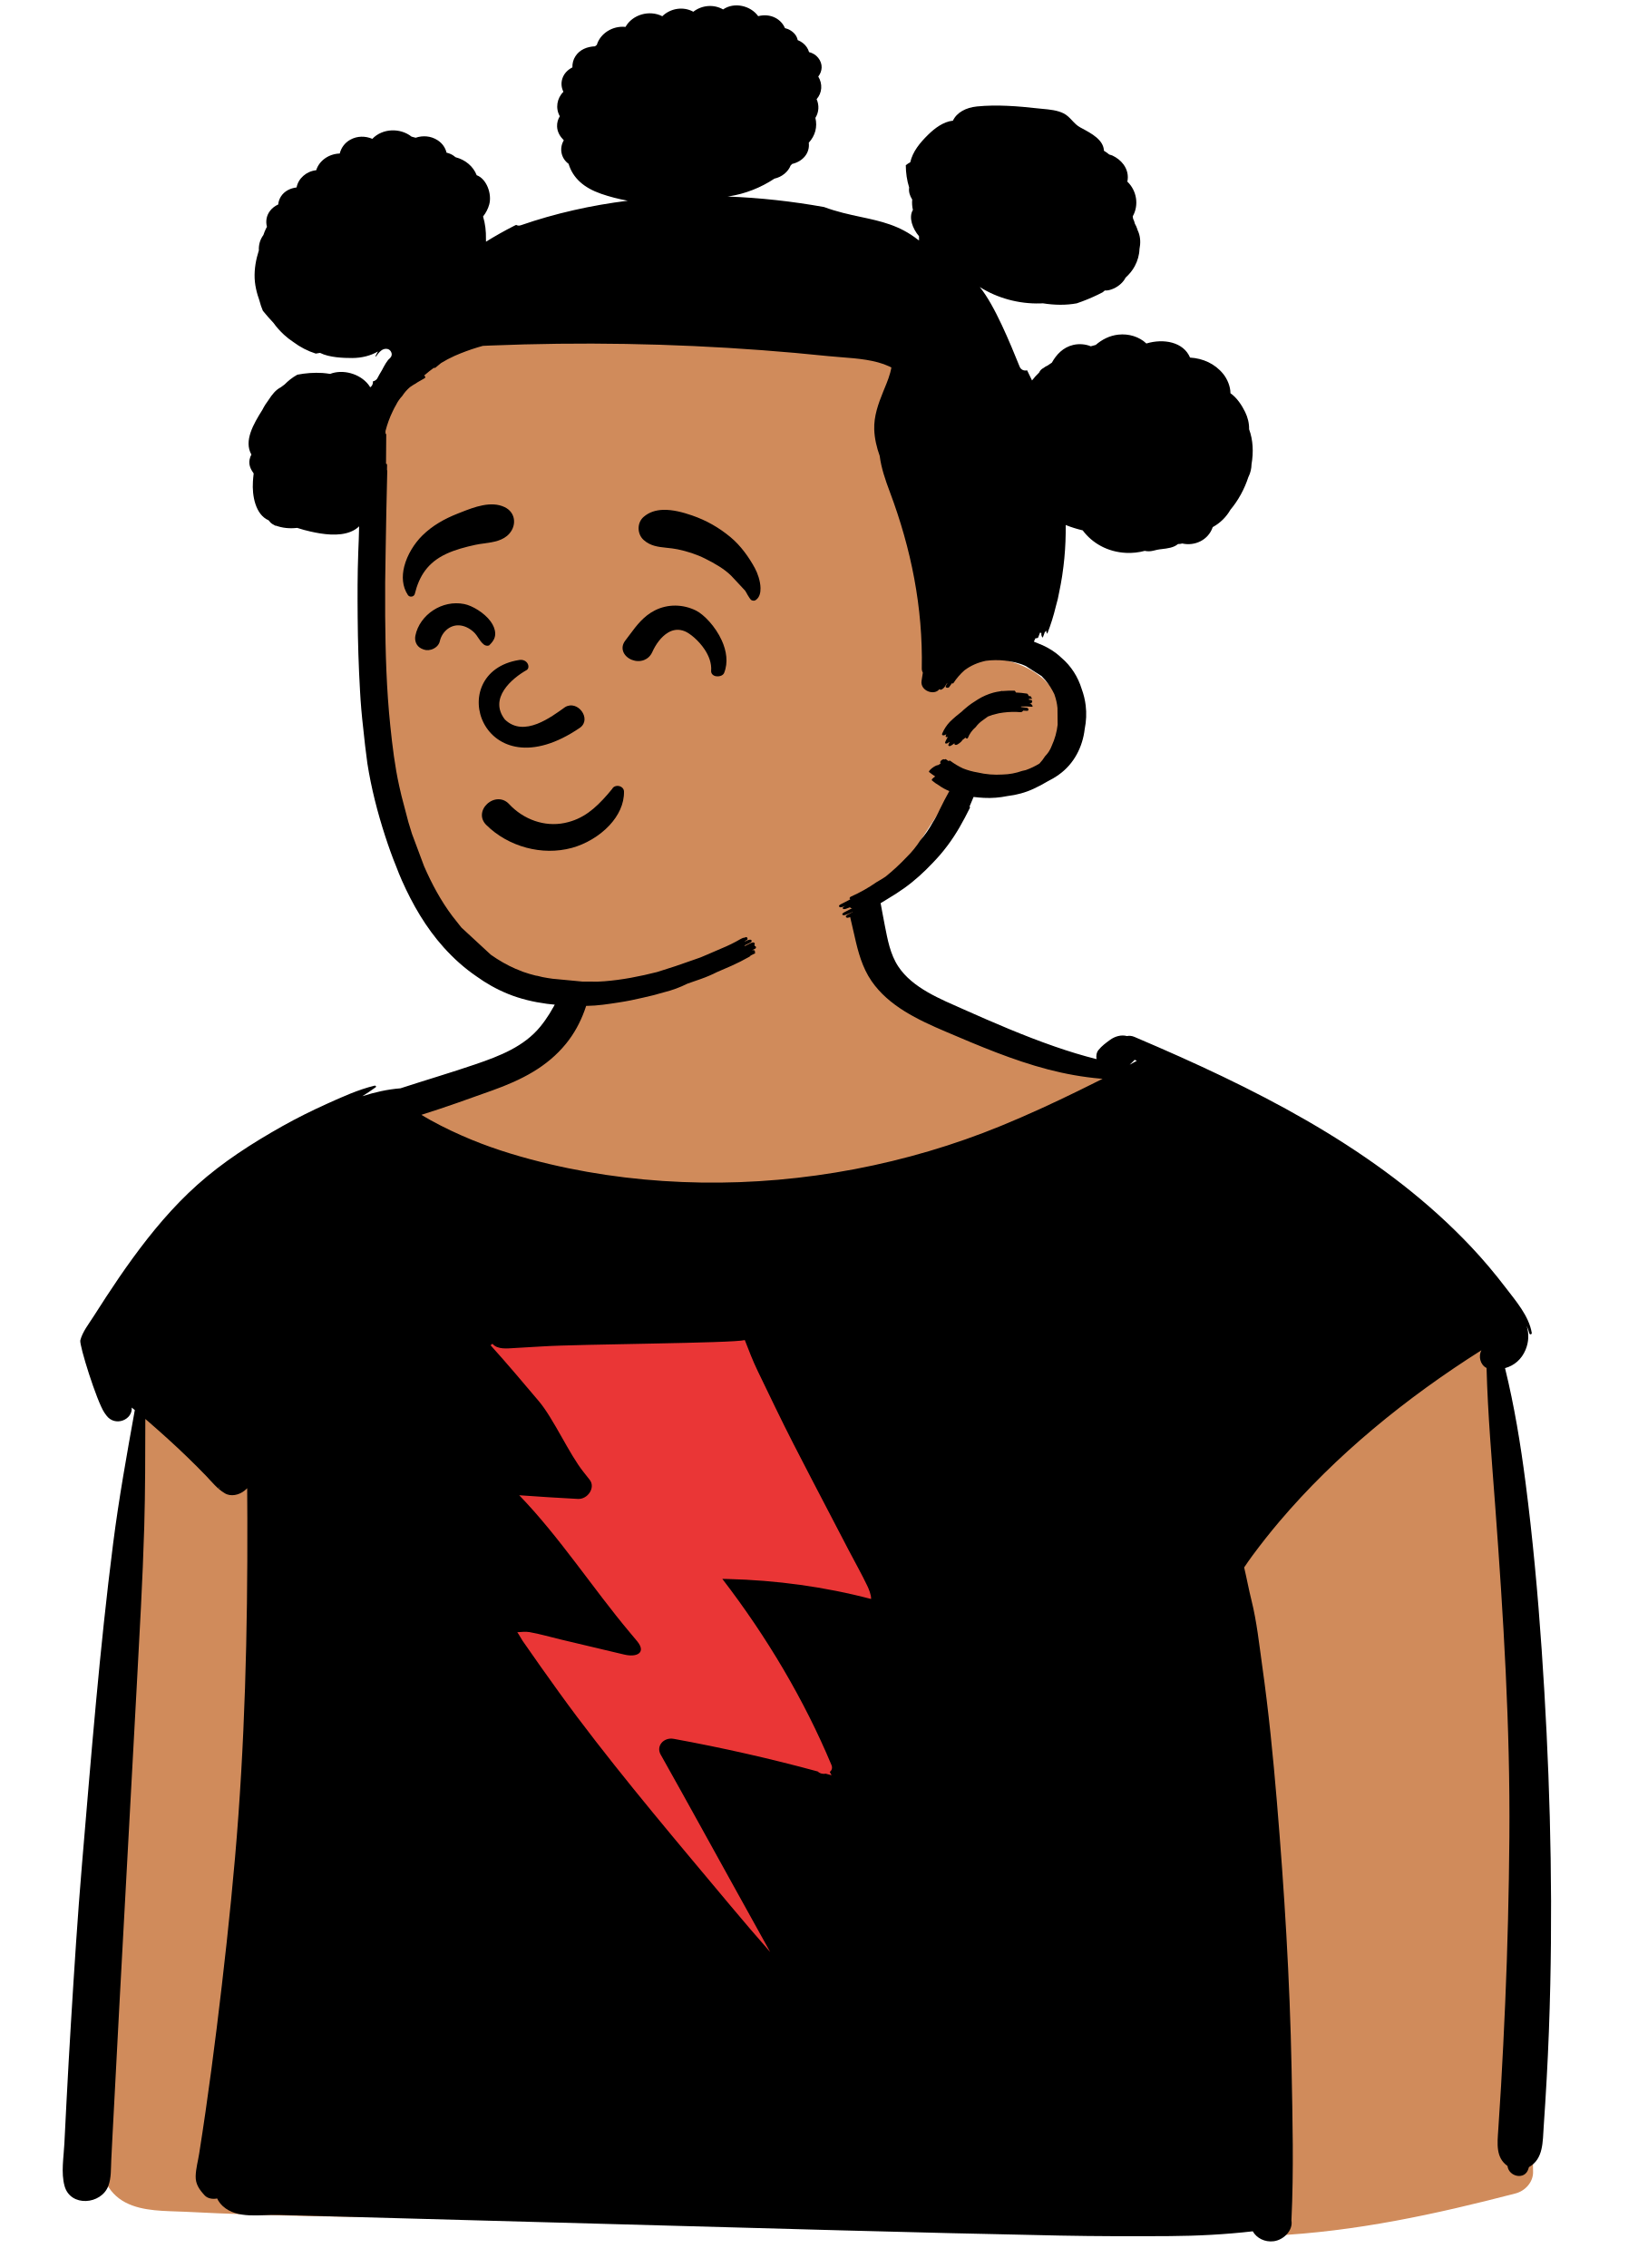
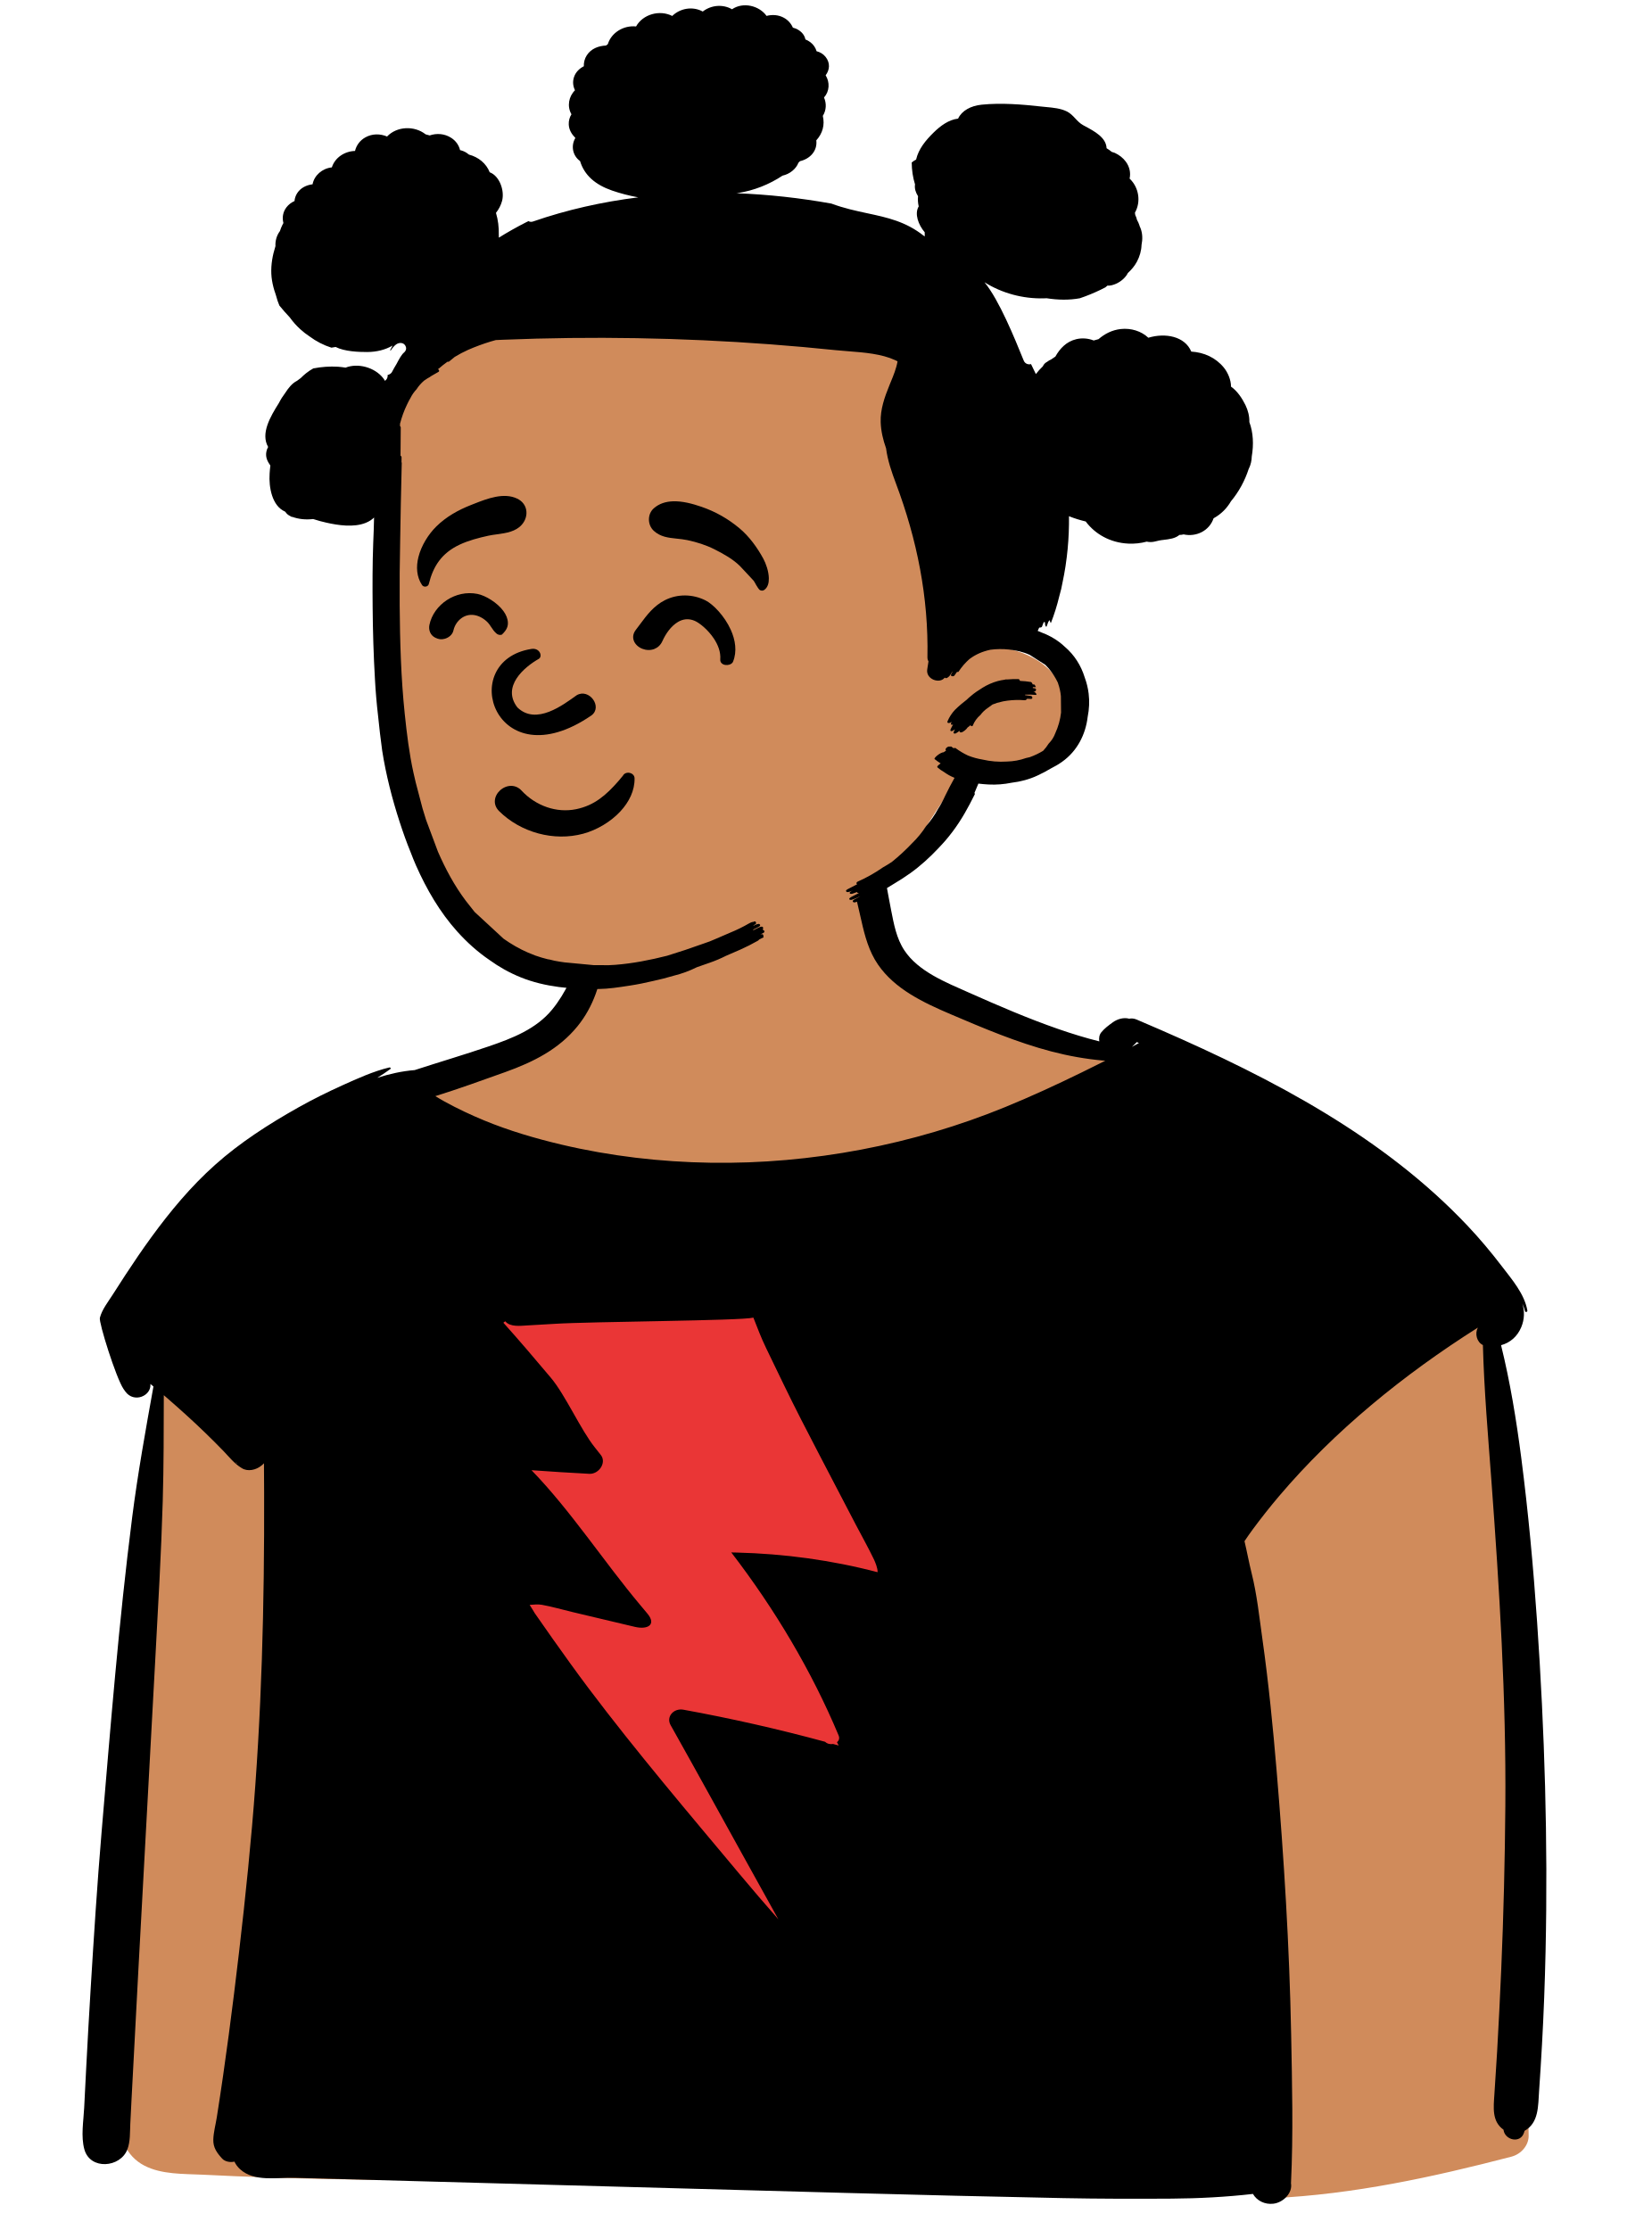
- <svg xmlns="http://www.w3.org/2000/svg" width="200" height="277" viewBox="0 0 200 277" fill="none">
+ <svg xmlns="http://www.w3.org/2000/svg" width="200" height="270" viewBox="0 0 200 277" fill="none">
  <path fill-rule="evenodd" clip-rule="evenodd" d="M99.884 99.191C96.598 98.348 92.821 98.446 89.45 98.661C86.026 98.88 82.352 99.256 79.14 100.44C76.347 101.47 73.992 103.201 72.557 105.682C71.378 107.721 70.824 109.957 70.478 112.229C70.336 113.159 70.217 114.091 70.104 115.023L69.872 116.964C69.781 117.706 69.702 118.262 69.542 119.09C69.102 121.38 68.488 123.293 67.117 124.959C63.798 128.992 58.378 130.342 53.449 132.064C50.295 133.165 47.797 135.147 47.104 138.331C46.436 141.403 21.017 167.173 18.521 169.345L18.453 169.404C16.517 171.018 16.745 174.054 16.474 176.269C16.184 178.645 15.908 181.023 15.645 183.401C15.113 188.233 14.638 193.071 14.222 197.912C12.594 216.847 11.855 235.848 12.012 254.842L12.022 255.917C12.046 258.328 12.027 260.749 12.144 263.157C12.256 265.471 13.012 267.788 15.327 268.997C17.471 270.117 20.183 270.018 22.58 270.13L22.724 270.137C25.296 270.268 27.868 270.374 30.442 270.463C40.904 270.821 51.374 270.86 61.841 270.816C82.607 270.727 103.393 270.304 124.139 271.381C129.427 271.656 146.286 269.987 151.558 270.463C156.596 270.917 152.273 273.206 155.386 273.055C165.622 272.559 175.332 270.443 185.14 267.894C186.365 267.576 187.302 266.475 187.287 265.284C187.105 252.206 186.706 239.131 186.083 226.064C185.529 214.425 184.798 202.793 183.891 191.172C183.497 186.121 183.069 181.072 182.609 176.026L182.409 173.863C182.149 171.075 181.999 168.235 181.407 165.485C180.822 162.765 179.494 160.406 177.567 158.299C175.839 156.408 156.271 141.607 151.558 138.805C147.047 136.122 142.31 133.859 137.679 131.374C135.752 130.339 133.902 130.711 132.256 129.442C131.388 128.773 118.797 124.263 115.4 122.775L115.3 122.731C112.7 121.576 110.307 120.323 108.511 118.324C107.908 117.654 106.727 113.434 106.725 112.086C106.721 109.677 106.918 107.14 106.134 104.807C105.196 102.016 102.935 99.973 99.884 99.191ZM94.313 161.297L114.432 197.595H101.349L110.727 217.763H90.133L97.439 246.012L55.661 197.595H71.338L55.661 178.532H66.535L55.661 162.389L94.313 161.297Z" fill="#D08B5B" />
  <path fill-rule="evenodd" clip-rule="evenodd" d="M47.844 159.169L55.661 241.643L120.773 243.138V155.125L47.844 159.169Z" fill="#EA3636" />
  <path fill-rule="evenodd" clip-rule="evenodd" d="M26.729 181.709C26.776 181.752 26.825 181.795 26.871 181.84C26.817 181.77 26.771 181.698 26.729 181.625V181.709ZM65.829 171.135C67.636 173.274 69.548 177.625 71.303 179.802C71.555 180.114 71.802 180.427 72.046 180.742C72.775 181.686 71.802 183.131 70.604 183.07C68.21 182.952 65.819 182.787 63.428 182.62C68.34 187.691 72.418 193.99 76.929 199.363C77.235 199.723 77.535 200.086 77.836 200.448C78.978 201.828 77.834 202.453 76.274 202.081C75.951 202.004 75.628 201.927 75.306 201.853C73.037 201.314 70.77 200.774 68.501 200.238C67.247 199.938 65.985 199.569 64.714 199.341C64.191 199.248 63.69 199.325 63.196 199.35C63.433 199.685 63.765 200.29 63.831 200.382C64.572 201.452 65.318 202.516 66.068 203.576C67.531 205.638 69 207.696 70.523 209.719C76.465 217.606 82.873 225.136 89.225 232.735C90.824 234.647 92.445 236.538 94.093 238.411C94.086 238.4 94.081 238.389 94.073 238.377C92.589 235.7 91.105 233.025 89.621 230.347C86.799 225.26 84.005 220.159 81.154 215.085C81.007 214.82 80.858 214.558 80.709 214.293C80.117 213.241 81.088 212.15 82.303 212.372C88.231 213.454 94.102 214.783 99.9 216.358C100.161 216.615 100.544 216.691 100.887 216.628C101.12 216.693 101.354 216.755 101.587 216.82C101.516 216.685 101.443 216.55 101.372 216.415C101.609 216.225 101.727 215.929 101.573 215.561C98.236 207.586 93.662 199.887 88.243 192.836C88.461 192.84 88.678 192.843 88.897 192.849C94.846 192.998 100.682 193.789 106.416 195.29C106.443 194.799 106.122 194.038 105.949 193.676C105.254 192.228 104.457 190.815 103.711 189.39C102.186 186.463 100.66 183.539 99.135 180.613C97.643 177.754 96.164 174.887 94.76 171.987C94.024 170.467 93.288 168.945 92.555 167.423C91.956 166.184 91.484 164.936 90.988 163.668C89.531 164.064 70.819 164.15 66.271 164.442C65.156 164.515 64.039 164.58 62.922 164.637C62.032 164.685 60.778 164.866 60.164 164.121L59.931 164.302C61.951 166.539 63.888 168.839 65.829 171.135V171.135ZM138.883 129.556C138.79 129.518 138.7 129.479 138.609 129.441C138.563 129.502 138.506 129.558 138.448 129.615C138.301 129.753 138.157 129.903 138.005 130.039C138.299 129.88 138.592 129.719 138.883 129.556V129.556ZM8.115 256.854C8.284 253.553 8.472 250.253 8.673 246.953C9.069 240.502 9.477 234.051 10.023 227.609C11.13 214.555 12.162 201.506 13.822 188.499C14.519 183.047 15.492 177.636 16.468 172.222C16.343 172.118 16.216 172.014 16.091 171.912C16.226 173.393 14.054 174.331 12.979 172.854C12.898 172.744 12.82 172.633 12.741 172.517C11.81 171.122 9.663 164.276 9.812 163.697C10.081 162.652 10.829 161.724 11.414 160.804C11.925 160 12.441 159.196 12.964 158.399C14.008 156.802 15.084 155.221 16.211 153.673C18.546 150.471 21.098 147.395 24.106 144.706C27.218 141.92 30.79 139.63 34.48 137.553C36.252 136.556 38.081 135.653 39.944 134.81C41.783 133.981 43.795 133.063 45.776 132.592C45.888 132.565 46.003 132.71 45.9 132.787C45.375 133.172 44.825 133.534 44.265 133.883C45.781 133.397 47.343 133.045 48.917 132.921C51.966 131.928 55.052 131.02 58.086 129.985C61.069 128.966 64.008 127.82 65.991 125.405C67.685 123.341 68.756 120.816 69.58 118.356C70.485 115.645 70.844 112.827 71.68 110.111C71.746 109.891 72.135 109.866 72.186 110.111C72.783 112.961 72.756 116.164 72.416 119.04C72.059 122.057 71.142 125.018 69.147 127.471C66.829 130.323 63.685 131.91 60.147 133.177C57.294 134.201 54.404 135.242 51.482 136.157C51.864 136.389 52.25 136.62 52.648 136.839C54.233 137.712 55.881 138.486 57.565 139.182C60.641 140.452 63.881 141.404 67.14 142.176C73.206 143.607 79.426 144.335 85.68 144.43C98.194 144.622 110.847 142.194 122.291 137.505C125.514 136.185 128.661 134.733 131.776 133.209C132.749 132.733 133.727 132.252 134.7 131.759C134.619 131.754 134.536 131.748 134.455 131.74C132.282 131.55 130.135 131.163 128.032 130.615C123.727 129.489 119.6 127.734 115.546 126.005C112.108 124.54 108.568 122.87 106.468 119.817C105.345 118.184 104.829 116.268 104.411 114.392C103.944 112.304 103.394 110.206 103.054 108.098C102.935 107.359 103.113 106.36 103.969 106.011C104.311 105.873 104.592 105.76 104.976 105.76C105.825 105.76 106.695 106.331 106.898 107.115C107.399 109.069 107.702 111.078 108.096 113.053C108.436 114.761 108.746 116.544 109.741 118.046C111.48 120.676 114.888 122.021 117.768 123.301C121.419 124.923 125.071 126.504 128.864 127.82C130.534 128.399 132.233 128.925 133.957 129.355C133.888 128.964 133.947 128.551 134.196 128.241C134.612 127.729 135.084 127.389 135.619 126.998C136.201 126.572 136.983 126.35 137.67 126.538C137.67 126.54 137.673 126.538 137.673 126.538C137.952 126.481 138.26 126.504 138.578 126.637C139.56 127.054 140.541 127.475 141.521 127.904C155.626 134.051 169.331 141.272 179.71 152.269C181.206 153.855 182.607 155.522 183.92 157.241C185.196 158.911 186.776 160.723 187.128 162.793C187.157 162.965 186.886 163.044 186.839 162.868C186.756 162.548 186.644 162.236 186.504 161.932C186.795 162.875 186.778 163.876 186.367 164.861C185.881 166.021 184.988 166.789 183.861 167.094C184.993 171.69 185.754 176.347 186.365 181.056C187.243 187.84 187.866 194.64 188.336 201.458C189.274 215.065 189.692 228.739 189.389 242.371C189.304 246.223 189.162 250.076 188.947 253.927C188.839 255.852 188.722 257.775 188.587 259.701C188.455 261.595 188.563 263.681 186.78 264.68C186.758 264.754 186.734 264.827 186.712 264.901C186.279 266.299 184.35 265.851 184.169 264.582C184.167 264.569 184.164 264.553 184.162 264.539C182.705 263.509 182.925 261.792 183.032 260.145C183.147 258.367 183.269 256.591 183.372 254.815C183.568 251.408 183.734 248.002 183.883 244.592C184.174 237.852 184.338 231.102 184.392 224.356C184.499 210.863 183.658 197.39 182.661 183.935C182.243 178.306 181.754 172.703 181.604 167.076C180.824 166.7 180.585 165.631 180.976 164.911C171.739 170.75 163.167 177.731 156.284 185.845C155.135 187.199 154.037 188.595 152.986 190.015C152.644 190.477 152.318 190.957 151.991 191.437C152.309 192.776 152.556 194.137 152.878 195.422C153.543 198.074 153.824 200.826 154.206 203.522C154.981 208.997 155.526 214.521 155.988 220.025C156.898 230.895 157.573 241.764 157.785 252.665C157.903 258.831 158.059 265.035 157.766 271.199C157.983 272.403 156.812 273.581 155.587 273.733C154.514 273.867 153.512 273.35 153.042 272.519C149.697 272.904 146.265 273.081 142.942 273.103C138.465 273.133 133.988 273.128 129.512 273.04C120.556 272.859 111.602 272.646 102.648 272.399C84.741 271.91 66.834 271.418 48.925 270.927C43.959 270.791 38.993 270.655 34.027 270.519C31.788 270.458 28.996 271.056 27.23 269.454C26.927 269.178 26.692 268.854 26.526 268.507C25.998 268.63 25.35 268.51 25.003 268.131C24.355 267.422 23.878 266.766 23.903 265.783C23.925 264.863 24.199 263.894 24.34 262.983C24.609 261.273 24.869 259.563 25.116 257.85C25.602 254.466 26.057 251.078 26.475 247.687C27.331 240.753 28.108 233.804 28.715 226.848C29.917 213.092 30.257 199.263 30.216 185.464C30.211 184.23 30.203 182.995 30.196 181.761C30.14 181.827 30.079 181.888 30.013 181.94C29.959 181.983 29.905 182.026 29.851 182.071C29.226 182.581 28.184 182.844 27.433 182.361C26.512 181.808 25.876 180.979 25.157 180.23C24.401 179.444 23.624 178.678 22.839 177.917C21.318 176.445 19.746 175.033 18.142 173.638C18.013 173.527 17.883 173.414 17.754 173.305C17.744 177.697 17.749 182.087 17.622 186.477C17.431 192.998 17.049 199.513 16.7 206.025C16.005 218.92 15.287 231.81 14.595 244.703C14.402 248.303 14.218 251.904 14.025 255.503C13.927 257.304 13.832 259.105 13.739 260.906C13.69 261.88 13.641 262.856 13.592 263.83C13.538 264.877 13.609 265.995 13.228 266.99C12.36 269.264 8.609 269.586 7.888 266.99C7.436 265.361 7.783 263.477 7.864 261.805C7.947 260.156 8.03 258.505 8.115 256.854V256.854Z" fill="black" />
  <path fill-rule="evenodd" clip-rule="evenodd" d="M48.076 46.341C56.121 35.762 76.338 34.57 89.115 34.637C114.348 34.442 119.632 61.369 120.949 80.237C123.641 80.662 126.258 81.533 128.034 83.497C130.197 85.888 130.944 89.992 128.916 92.666C127.569 94.442 125.443 95.035 123.219 95.134C115.853 94.481 114.342 100.577 110.715 105.148C101.405 116.823 85.278 120.611 70.487 120.669C65.462 120.793 59.41 121.143 56.193 116.754C46.03 100.401 45.809 78.713 45.182 60.18C45.096 55.436 45.118 50.413 48.076 46.341V46.341Z" fill="#D08B5B" />
  <path fill-rule="evenodd" clip-rule="evenodd" d="M30.713 55.518C30.611 55.697 30.535 55.895 30.494 56.111C30.361 56.796 30.633 57.32 30.99 57.829C30.943 58.184 30.917 58.528 30.897 58.83C30.783 60.528 31.202 62.855 32.815 63.548C32.84 63.577 32.866 63.604 32.892 63.632C33.017 63.82 33.206 63.983 33.456 64.102C33.518 64.142 33.581 64.18 33.644 64.212C33.669 64.232 33.696 64.248 33.722 64.266C33.726 64.269 33.73 64.272 33.734 64.275C33.721 64.263 33.708 64.249 33.695 64.236C33.675 64.216 33.655 64.195 33.635 64.175C34.527 64.505 35.388 64.574 36.308 64.473C36.876 64.664 37.446 64.806 37.927 64.917C39.428 65.261 41.363 65.536 42.826 64.95C43.252 64.779 43.605 64.552 43.871 64.283C43.849 65.334 43.816 66.385 43.767 67.436C43.667 70.093 43.672 72.747 43.694 75.406C43.718 78.399 43.808 81.393 43.982 84.383C44.062 85.885 44.191 87.384 44.365 88.879C44.511 90.336 44.682 91.79 44.88 93.24C45.346 96.221 46.114 99.224 47.051 102.105C47.458 103.356 47.905 104.622 48.412 105.858C48.627 106.427 48.854 106.989 49.1 107.546C50.401 110.466 52.021 113.284 54.209 115.716C55.405 117.044 56.725 118.237 58.199 119.241C59.382 120.097 60.663 120.822 62.071 121.393C65.096 122.62 68.473 122.897 71.745 122.851C72.993 122.836 74.316 122.631 75.553 122.439L75.629 122.428C76.595 122.28 77.573 122.083 78.542 121.852C79.401 121.667 80.25 121.451 81.087 121.2C82.094 120.953 83.06 120.598 83.98 120.138L85.61 119.569C86.291 119.331 86.952 119.048 87.594 118.724L89.365 117.956C90.099 117.628 90.814 117.268 91.512 116.871C91.585 116.835 91.668 116.774 91.7 116.706C91.775 116.667 91.851 116.629 91.927 116.591C92.033 116.538 92.139 116.485 92.244 116.43C92.273 116.416 92.251 116.337 92.212 116.26C92.244 116.199 92.239 116.131 92.151 116.07C92.085 116.022 91.98 116.036 91.871 116.067C91.88 116.061 91.888 116.054 91.895 116.047C92.017 115.986 92.137 115.927 92.256 115.866C92.378 115.805 92.398 115.646 92.283 115.562C92.251 115.54 92.215 115.528 92.178 115.526C92.18 115.526 92.183 115.524 92.185 115.524C92.207 115.51 92.19 115.447 92.159 115.376C92.219 115.304 92.239 115.216 92.132 115.139C91.985 115.031 91.655 115.207 91.501 115.289C91.489 115.295 91.478 115.301 91.468 115.306C91.372 115.356 91.276 115.403 91.179 115.451C91.121 115.479 91.062 115.508 91.004 115.537C90.995 115.517 90.975 115.499 90.944 115.481C91.17 115.37 91.394 115.257 91.618 115.144L91.619 115.143C91.758 115.075 91.939 114.932 91.756 114.799C91.61 114.69 91.231 114.876 91.051 114.971C91.029 114.955 91.004 114.948 90.975 114.944C91.007 114.927 91.039 114.911 91.071 114.895C91.119 114.871 91.168 114.847 91.214 114.822C91.434 114.708 91.285 114.355 91.058 114.473C91.031 114.489 91.004 114.502 90.978 114.518C90.822 114.505 90.608 114.617 90.496 114.675L90.48 114.683C89.716 115.13 88.921 115.519 88.096 115.854C87.54 116.099 86.981 116.341 86.42 116.577C85.869 116.831 85.3 117.05 84.717 117.236C83.251 117.766 81.77 118.26 80.274 118.717C78.178 119.25 76.009 119.678 73.833 119.846C73.55 119.866 73.267 119.884 72.984 119.893C72.674 119.891 72.365 119.889 72.056 119.887C71.746 119.886 71.436 119.884 71.127 119.882C70.032 119.777 68.937 119.673 67.843 119.57L67.521 119.54C67.102 119.485 66.692 119.417 66.287 119.338C66.074 119.291 65.862 119.241 65.652 119.184C65.599 119.177 65.545 119.168 65.492 119.16C65.472 119.156 65.452 119.153 65.433 119.15C64.918 119.023 64.413 118.872 63.908 118.695C63.591 118.575 63.276 118.448 62.964 118.314C61.931 117.868 60.916 117.279 59.96 116.604C59.362 116.051 58.764 115.499 58.166 114.946C57.566 114.392 56.966 113.838 56.366 113.284L55.271 111.897C53.856 110.019 52.736 107.927 51.806 105.791L50.328 101.836C50.174 101.36 50.028 100.884 49.889 100.406C49.608 99.337 49.327 98.268 49.047 97.201C48.954 96.809 48.864 96.42 48.776 96.03C48.237 93.604 47.939 91.142 47.683 88.68C47.214 84.2 47.088 79.706 47.053 75.207C47.032 72.518 47.056 69.83 47.114 67.143C47.149 65.585 47.173 64.027 47.197 62.468C47.229 60.815 47.263 59.159 47.31 57.505C47.312 57.469 47.297 57.437 47.278 57.41C47.283 57.215 47.285 57.021 47.288 56.824C47.29 56.694 47.236 56.638 47.158 56.627C47.173 55.446 47.183 54.269 47.185 53.091C47.185 53.014 47.146 52.964 47.095 52.934V52.635C47.307 51.815 47.595 51.011 47.968 50.246C48.095 49.969 48.237 49.7 48.393 49.437C48.586 49.043 48.837 48.685 49.144 48.357C49.401 47.956 49.715 47.6 50.081 47.283C50.156 47.233 50.231 47.183 50.306 47.133C50.381 47.084 50.456 47.034 50.53 46.984C50.655 46.923 50.838 46.816 50.999 46.694C51.144 46.611 51.288 46.528 51.433 46.445C51.577 46.362 51.722 46.278 51.867 46.196C52.035 46.114 51.926 45.91 51.806 45.856V45.849C51.833 45.838 51.862 45.824 51.894 45.799C52.245 45.491 52.611 45.201 52.992 44.929C53.06 44.954 53.141 44.945 53.202 44.898C53.426 44.703 53.656 44.515 53.89 44.334C54.414 44.014 54.963 43.722 55.537 43.464C56.456 43.061 57.398 42.714 58.364 42.42C58.552 42.362 58.741 42.311 58.929 42.259L58.991 42.242C59.105 42.237 59.219 42.232 59.333 42.226C59.516 42.218 59.699 42.209 59.882 42.202C70.938 41.752 82.022 41.941 93.053 42.767C95.77 42.97 98.484 43.213 101.194 43.494C101.705 43.547 102.237 43.588 102.78 43.63C104.772 43.785 106.905 43.95 108.627 44.747C108.72 44.79 108.808 44.836 108.895 44.882C108.746 45.766 108.39 46.632 108.043 47.472C107.991 47.6 107.938 47.727 107.887 47.854C107.286 49.334 106.747 50.843 106.801 52.447C106.838 53.565 107.097 54.64 107.47 55.69C107.661 57.188 108.164 58.635 108.698 60.056C111.325 67.05 112.755 74.21 112.608 81.633C112.604 81.832 112.653 82.005 112.738 82.153L112.734 82.182C112.687 82.497 112.64 82.812 112.586 83.126C112.366 84.377 114.143 84.999 114.756 84.17C114.798 84.208 114.855 84.234 114.908 84.238C115.064 84.252 115.32 84.014 115.393 83.905C115.488 83.742 115.588 83.584 115.696 83.432C115.71 83.425 115.722 83.42 115.735 83.416C115.703 83.478 115.67 83.54 115.637 83.602C115.603 83.667 115.57 83.731 115.537 83.794C115.43 83.993 115.842 84.091 115.964 83.907C116.074 83.747 116.184 83.593 116.293 83.445C116.357 83.488 116.428 83.5 116.474 83.429C116.867 82.827 117.321 82.311 117.818 81.871C118.601 81.278 119.458 80.917 120.431 80.707C121.197 80.605 121.983 80.6 122.742 80.682C123.613 80.777 124.53 80.979 125.318 81.348C125.959 81.757 126.602 82.166 127.245 82.576L127.248 82.578C127.407 82.732 127.558 82.893 127.7 83.06C128.146 83.597 128.505 84.17 128.8 84.779C128.812 84.818 128.824 84.856 128.837 84.893C129.017 85.405 129.134 85.93 129.185 86.469C129.189 86.81 129.192 87.15 129.195 87.491C129.198 87.831 129.201 88.171 129.205 88.512C129.107 89.398 128.863 90.259 128.49 91.076C128.314 91.559 128.039 91.989 127.665 92.37C127.465 92.692 127.238 92.984 126.985 93.255C126.47 93.573 125.909 93.842 125.311 94.055C125.165 94.091 125.018 94.127 124.869 94.155C124.101 94.429 123.305 94.576 122.483 94.596C121.444 94.662 120.426 94.578 119.431 94.345C118.816 94.243 118.221 94.078 117.645 93.849C117.094 93.591 116.574 93.28 116.088 92.918C116.035 92.886 115.954 92.904 115.866 92.945C115.848 92.933 115.829 92.92 115.81 92.907C115.722 92.848 115.633 92.789 115.547 92.723C115.498 92.692 115.454 92.73 115.432 92.771L115.403 92.75C115.21 92.628 114.681 93.011 114.92 93.237C114.817 93.296 114.715 93.366 114.622 93.439C114.198 93.455 113.341 94.18 113.502 94.293C113.741 94.485 113.993 94.662 114.249 94.83C114.022 94.986 113.724 95.228 113.863 95.326C114.112 95.546 114.383 95.736 114.671 95.899C114.866 96.037 115.066 96.168 115.276 96.288C115.503 96.413 115.735 96.519 115.974 96.619C115.557 97.369 115.159 98.125 114.788 98.896C114.542 99.442 114.256 99.969 113.927 100.477C113.507 101.249 113.004 101.974 112.416 102.649C111.938 103.396 111.377 104.083 110.735 104.71C109.942 105.548 109.091 106.336 108.186 107.066C107.825 107.304 107.456 107.535 107.073 107.748C106.095 108.432 105.053 109.018 103.948 109.508C103.818 109.573 103.716 109.718 103.867 109.831C103.87 109.833 103.872 109.833 103.874 109.834C103.877 109.835 103.879 109.836 103.882 109.838C103.521 110.029 103.157 110.217 102.791 110.402L102.779 110.408C102.632 110.483 102.358 110.62 102.572 110.781C102.713 110.889 103.15 110.694 103.411 110.568C103.374 110.586 103.335 110.606 103.296 110.627C103.293 110.628 103.288 110.631 103.283 110.633C103.175 110.687 102.765 110.891 103.038 111.023C103.182 111.046 103.318 111.023 103.45 110.957C103.587 110.91 103.723 110.858 103.858 110.803C103.853 110.844 103.877 110.882 103.948 110.914C104.004 110.923 104.058 110.923 104.111 110.919C103.814 111.075 103.516 111.229 103.216 111.381C103.128 111.424 102.713 111.637 102.987 111.768C103.121 111.793 103.25 111.773 103.374 111.709C103.601 111.63 103.826 111.537 104.043 111.435C104.069 111.422 104.094 111.409 104.12 111.396C104.145 111.383 104.171 111.369 104.197 111.356C104.236 111.356 104.275 111.351 104.314 111.345C104.075 111.465 103.833 111.58 103.589 111.693C103.445 111.766 103.204 111.913 103.411 112.063C103.555 112.165 103.943 111.981 104.172 111.861C104.183 111.872 104.195 111.885 104.21 111.898C104.215 111.903 104.222 111.908 104.228 111.913C104.378 112.018 104.734 111.828 104.913 111.732C104.938 111.718 104.96 111.707 104.977 111.698C106.188 111.095 107.356 110.473 108.481 109.759C109.169 109.349 109.84 108.919 110.496 108.45C111.753 107.548 112.895 106.5 113.941 105.394C114.656 104.638 115.044 104.212 115.737 103.294C116.85 101.818 117.689 100.277 118.497 98.644C118.509 98.619 118.484 98.556 118.448 98.492C118.614 98.114 118.775 97.731 118.936 97.335C119.355 97.387 119.777 97.423 120.195 97.446C121.178 97.498 122.132 97.416 123.057 97.228C124.176 97.095 125.284 96.8 126.265 96.338C126.853 96.064 127.419 95.772 127.956 95.446C128.436 95.208 128.9 94.936 129.344 94.619C131.235 93.278 132.262 91.197 132.513 89.036C132.706 88.084 132.748 87.106 132.633 86.161C132.55 85.475 132.384 84.795 132.142 84.141C131.696 82.689 130.864 81.346 129.659 80.329C129.456 80.136 129.244 79.953 129.017 79.78C128.346 79.271 127.585 78.861 126.775 78.562C126.619 78.492 126.46 78.426 126.302 78.365L126.494 77.952C126.563 77.971 126.799 77.934 126.829 77.857C126.876 77.736 126.923 77.614 126.968 77.491C126.997 77.415 127.026 77.338 127.055 77.262C127.099 77.287 127.155 77.3 127.216 77.302V77.531C127.214 77.597 127.348 78.004 127.421 77.792C127.468 77.673 127.511 77.552 127.555 77.431C127.582 77.354 127.61 77.277 127.639 77.2C127.7 77.164 127.746 77.121 127.763 77.071C127.77 77.051 127.778 77.031 127.787 77.01C127.79 77.009 127.793 77.008 127.796 77.008C127.799 77.007 127.802 77.007 127.804 77.006V77.076C127.802 77.119 127.924 77.445 127.946 77.382C128.368 76.303 128.712 75.203 128.98 74.084C129.163 73.468 129.307 72.845 129.417 72.213C129.537 71.644 129.642 71.073 129.732 70.498L129.754 70.355C129.755 70.35 129.756 70.344 129.758 70.339C129.759 70.334 129.76 70.329 129.761 70.324L129.763 70.307C129.77 70.251 129.777 70.193 129.786 70.138C129.883 69.488 129.964 68.835 130.025 68.178C130.154 66.829 130.205 65.472 130.191 64.117C130.21 64.124 130.229 64.133 130.248 64.142C130.26 64.147 130.271 64.153 130.283 64.158C130.917 64.409 131.587 64.613 132.268 64.776C133.441 66.349 135.312 67.414 137.555 67.525C138.315 67.564 139.111 67.478 139.848 67.279C139.925 67.295 140.004 67.308 140.086 67.318C140.471 67.365 140.781 67.288 141.102 67.209C141.282 67.165 141.465 67.119 141.667 67.094C141.74 67.085 141.812 67.077 141.883 67.068C142.689 66.972 143.376 66.89 143.911 66.445C144.091 66.448 144.263 66.424 144.426 66.379C145.97 66.722 147.61 65.965 148.153 64.378C149.079 63.874 149.817 63.127 150.313 62.26C151.268 61.123 152.032 59.728 152.506 58.264C152.509 58.258 152.512 58.252 152.515 58.247C152.519 58.239 152.524 58.231 152.528 58.222C152.769 57.738 152.883 57.219 152.893 56.699C153.148 55.216 153.081 53.731 152.595 52.426C152.615 51.719 152.436 50.982 152.108 50.313C151.711 49.502 151.105 48.569 150.318 48.028C150.317 47.197 149.932 46.282 149.427 45.662C148.421 44.423 146.962 43.768 145.382 43.673C144.579 41.762 142.145 41.316 140.046 41.952C139.174 41.125 137.897 40.73 136.622 40.87C135.544 40.989 134.623 41.468 133.86 42.127C133.659 42.181 133.459 42.236 133.258 42.294C132.591 42.022 131.812 41.96 131.099 42.131C129.864 42.426 129.058 43.295 128.5 44.292C128.322 44.406 128.149 44.523 127.979 44.645C127.793 44.723 127.624 44.826 127.47 44.948C127.247 45.059 127.058 45.24 126.943 45.503C126.628 45.804 126.335 46.123 126.076 46.465C125.882 46.048 125.682 45.635 125.475 45.224C125.139 45.318 124.732 45.197 124.563 44.779L124.52 44.673C123.438 42.007 121.511 37.26 119.694 35.057C121.843 36.415 124.467 37.131 127.073 37.059C127.185 37.056 127.297 37.052 127.41 37.046C128.811 37.27 130.235 37.291 131.541 37.048C132.421 36.751 133.278 36.398 134.109 35.998C134.311 35.901 134.511 35.798 134.711 35.695C134.773 35.646 134.833 35.593 134.892 35.54C134.915 35.519 134.938 35.498 134.962 35.478C135.134 35.489 135.314 35.477 135.505 35.43C136.224 35.253 136.889 34.809 137.306 34.238C137.384 34.132 137.446 34.023 137.502 33.913C137.955 33.502 138.347 33.036 138.635 32.492C138.974 31.855 139.181 31.14 139.203 30.424C139.345 29.722 139.335 28.999 139.072 28.329C139.053 28.283 139.033 28.238 139.012 28.193C139 28.167 138.988 28.14 138.976 28.113C138.97 28.095 138.965 28.076 138.96 28.057C138.953 28.029 138.945 28.002 138.935 27.975C138.858 27.736 138.76 27.523 138.641 27.322C138.597 27.114 138.524 26.909 138.422 26.709C138.411 26.612 138.397 26.516 138.38 26.419C139.155 25.061 138.881 23.285 137.72 22.182C137.88 21.468 137.717 20.712 137.249 20.079C136.906 19.613 136.428 19.246 135.887 18.991C135.831 18.965 135.682 18.919 135.503 18.867C135.303 18.703 135.092 18.547 134.861 18.411C134.806 17.083 133.379 16.318 132.143 15.655C132.083 15.623 132.024 15.591 131.966 15.559C131.563 15.342 131.271 15.031 130.979 14.719C130.672 14.391 130.365 14.064 129.93 13.845C129.169 13.464 128.233 13.376 127.355 13.294C127.161 13.276 126.97 13.258 126.784 13.237C124.362 12.966 121.782 12.757 119.348 13.002C117.997 13.137 116.878 13.743 116.415 14.736C115.252 14.863 114.216 15.642 113.396 16.443C112.373 17.443 111.502 18.507 111.201 19.82C111.001 19.921 110.82 20.044 110.655 20.182C110.661 21.106 110.791 22.031 111.066 22.903C110.985 23.424 111.154 23.922 111.44 24.373C111.397 24.8 111.428 25.221 111.524 25.64C110.968 26.556 111.489 27.941 112.268 28.849L112.274 29.362C112.227 29.34 112.182 29.313 112.14 29.28C109.899 27.509 107.617 27.021 105.153 26.494C103.731 26.189 102.247 25.872 100.674 25.287C96.8 24.592 92.846 24.15 88.878 24.003C88.9 24 88.923 23.997 88.945 23.995C88.975 23.991 89.005 23.988 89.035 23.983C91.035 23.679 92.956 22.915 94.607 21.818C95.045 21.716 95.459 21.532 95.83 21.226C96.191 20.928 96.441 20.585 96.584 20.216C96.649 20.151 96.714 20.086 96.778 20.02C98.018 19.737 98.962 18.741 98.804 17.432C99.589 16.569 99.878 15.504 99.612 14.394C100.051 13.706 100.089 12.839 99.761 12.113C100.451 11.335 100.505 10.232 99.964 9.352C100.458 8.701 100.567 7.838 99.958 7.067C99.67 6.702 99.272 6.473 98.838 6.362C98.716 5.942 98.467 5.552 98.075 5.251C97.874 5.097 97.663 4.982 97.448 4.896C97.367 4.463 97.103 4.052 96.596 3.729C96.365 3.582 96.13 3.487 95.895 3.435C95.674 2.925 95.287 2.478 94.742 2.188C94.085 1.838 93.321 1.792 92.624 1.975C91.715 0.699 89.719 0.204 88.335 1.151C87.183 0.489 85.734 0.629 84.698 1.433C83.446 0.746 81.891 1.024 80.909 1.982C79.336 1.183 77.259 1.773 76.416 3.285C74.829 3.122 73.332 4.087 72.909 5.483C72.84 5.535 72.772 5.588 72.704 5.642L72.686 5.656C71.735 5.698 70.831 6.044 70.298 6.866C70.031 7.276 69.909 7.758 69.927 8.23C69.358 8.516 68.898 8.984 68.701 9.591C68.517 10.16 68.587 10.723 68.829 11.213C68.037 11.995 67.828 13.214 68.389 14.197C68.157 14.566 68.036 15.003 68.055 15.457C68.083 16.13 68.419 16.672 68.876 17.135C68.301 18.097 68.525 19.332 69.459 20.007C69.996 21.773 71.354 22.948 73.435 23.669C74.48 24.031 75.573 24.31 76.687 24.514C72.228 25.071 67.842 26.05 63.628 27.51C63.399 27.59 63.204 27.558 63.056 27.466C63.015 27.486 62.974 27.505 62.934 27.524C62.882 27.549 62.83 27.573 62.778 27.599C61.617 28.19 60.48 28.831 59.372 29.518C59.372 29.404 59.37 29.291 59.365 29.176C59.386 28.244 59.281 27.326 59.014 26.441C59.363 25.999 59.624 25.496 59.766 24.977C60.12 23.683 59.446 21.841 58.235 21.399C57.81 20.306 56.845 19.515 55.661 19.204C55.568 19.125 55.468 19.049 55.356 18.978C55.107 18.819 54.834 18.71 54.554 18.647C54.409 18.055 54.053 17.51 53.462 17.127C52.629 16.587 51.644 16.528 50.778 16.823C50.613 16.772 50.446 16.727 50.278 16.688C48.884 15.587 46.712 15.668 45.486 16.957C44.644 16.599 43.652 16.584 42.79 17.064C42.101 17.449 41.671 18.069 41.504 18.75C40.198 18.787 39.004 19.591 38.628 20.791C37.425 20.917 36.441 21.791 36.232 22.891C35.465 22.99 34.756 23.325 34.325 23.991C34.126 24.299 34.017 24.636 33.989 24.973C33.601 25.146 33.254 25.407 32.991 25.749C32.531 26.348 32.442 27.047 32.611 27.705C32.595 27.735 32.579 27.765 32.562 27.794C32.538 27.837 32.515 27.88 32.492 27.923C32.367 28.171 32.267 28.436 32.177 28.705C31.773 29.247 31.586 29.909 31.623 30.574C31.537 30.855 31.454 31.137 31.385 31.42C31.112 32.533 31.009 33.717 31.197 34.85C31.29 35.398 31.424 35.937 31.614 36.46C31.634 36.56 31.665 36.653 31.702 36.741C31.807 37.153 31.941 37.559 32.112 37.955C32.522 38.46 32.951 38.952 33.403 39.428C33.783 39.958 34.218 40.447 34.708 40.895C35.062 41.219 35.45 41.52 35.862 41.792C36.681 42.401 37.596 42.876 38.574 43.185C38.748 43.151 38.923 43.125 39.099 43.099C40.209 43.666 41.955 43.73 43.022 43.726C44.199 43.722 45.276 43.446 46.172 42.925C46.068 43.117 45.965 43.309 45.861 43.502C45.868 43.505 45.875 43.509 45.882 43.513C45.901 43.522 45.921 43.532 45.937 43.544C46.131 43.246 46.347 42.981 46.602 42.791C46.949 42.531 47.51 42.508 47.751 42.929C47.755 42.936 47.759 42.943 47.763 42.95L47.764 42.951C47.892 43.175 47.874 43.391 47.776 43.567C47.748 43.604 47.72 43.642 47.692 43.68L47.669 43.711C47.665 43.715 47.662 43.718 47.658 43.722C47.649 43.732 47.64 43.742 47.63 43.751L47.636 43.752C47.303 44.001 46.976 44.611 46.665 45.204C46.454 45.55 46.254 45.901 46.067 46.259C45.957 46.409 45.763 46.54 45.556 46.578C45.596 46.864 45.455 47.159 45.223 47.305C45.162 47.191 45.087 47.074 44.992 46.954C43.943 45.632 41.883 45.061 40.332 45.665C40.022 45.617 39.712 45.577 39.398 45.554C38.373 45.491 37.335 45.566 36.324 45.763C36.01 45.938 35.71 46.134 35.43 46.359C35.193 46.549 34.974 46.748 34.769 46.955C34.61 47.065 34.454 47.182 34.301 47.303C33.681 47.613 33.226 48.207 32.843 48.798C32.54 49.197 32.274 49.62 32.045 50.069C30.981 51.758 29.754 53.856 30.713 55.518ZM116.027 88.173C115.636 88.592 115.331 89.058 115.112 89.573C115.024 89.738 115.131 89.838 115.312 89.808C115.392 89.797 115.502 89.743 115.614 89.67C115.597 89.709 115.578 89.743 115.561 89.781C115.466 89.955 115.546 90.08 115.763 90.014C115.775 90.007 115.788 90.001 115.797 89.994C115.685 90.18 115.583 90.37 115.495 90.569C115.4 90.746 115.485 90.868 115.7 90.8C115.812 90.741 115.919 90.673 116.022 90.599C116.009 90.624 115.996 90.65 115.984 90.676C115.949 90.745 115.915 90.813 115.885 90.884C115.788 91.063 115.9 91.156 116.09 91.115C116.254 91.031 116.405 90.932 116.546 90.816C116.561 90.806 116.574 90.794 116.587 90.783C116.594 90.777 116.601 90.772 116.607 90.766C116.544 90.913 116.663 91.004 116.822 90.975C117.047 90.934 117.469 90.583 117.571 90.397C117.578 90.386 117.583 90.374 117.591 90.363C117.71 90.288 117.839 90.184 117.937 90.085C118.015 90.189 118.166 90.266 118.235 90.139C118.44 89.62 118.759 89.176 119.196 88.802C119.445 88.465 119.747 88.177 120.101 87.939C120.291 87.79 120.489 87.647 120.692 87.511C121.05 87.36 121.424 87.244 121.814 87.167C121.858 87.154 121.903 87.144 121.948 87.134C121.983 87.127 122.017 87.119 122.051 87.11L122.079 87.106C122.243 87.078 122.404 87.05 122.568 87.029C123.273 86.938 123.981 86.922 124.688 86.981C124.815 86.986 124.937 86.895 124.991 86.791C125.149 86.798 125.305 86.805 125.464 86.818C125.725 86.827 125.669 86.485 125.471 86.451C125.222 86.408 124.974 86.376 124.73 86.349C124.734 86.329 124.737 86.306 124.732 86.288C125.178 86.268 125.623 86.277 126.071 86.32C126.267 86.329 126.035 85.994 125.927 85.976C125.902 85.971 125.877 85.967 125.851 85.964C125.827 85.961 125.803 85.957 125.779 85.953C125.784 85.946 125.786 85.942 125.788 85.935H125.801C126.069 85.946 126.252 85.55 125.93 85.495C125.891 85.489 125.853 85.483 125.815 85.478C125.774 85.472 125.734 85.466 125.693 85.459C125.708 85.421 125.71 85.387 125.696 85.355C125.835 85.353 125.971 85.353 126.11 85.353C126.074 85.35 126.042 85.279 126.009 85.204C125.973 85.124 125.935 85.039 125.888 85.033C125.853 85.029 125.817 85.024 125.781 85.02C125.745 85.015 125.709 85.011 125.674 85.006C125.669 84.922 125.532 84.728 125.474 84.716C125.01 84.644 124.556 84.594 124.107 84.578C124.063 84.483 124 84.356 123.939 84.356C123.429 84.349 122.939 84.354 122.451 84.401C122.431 84.388 122.412 84.381 122.395 84.383C122.314 84.401 122.241 84.417 122.163 84.435C121.892 84.472 121.621 84.524 121.345 84.598C120.694 84.777 120.043 85.061 119.479 85.412C118.947 85.742 118.418 86.087 117.954 86.499C117.791 86.628 117.637 86.768 117.491 86.913C117.254 87.095 117.025 87.28 116.805 87.464C116.537 87.692 116.276 87.928 116.027 88.173Z" fill="black" />
  <path fill-rule="evenodd" clip-rule="evenodd" d="M64.293 103.529C66.094 104.012 68.027 104.055 69.863 103.556C71.528 103.103 73.238 102.107 74.464 100.789C75.552 99.618 76.258 98.194 76.23 96.675C76.227 96.502 76.16 96.357 76.057 96.244C75.946 96.123 75.791 96.04 75.625 96.004C75.454 95.967 75.274 95.98 75.12 96.045C74.981 96.103 74.862 96.203 74.788 96.348C74.599 96.577 74.412 96.803 74.223 97.023C72.709 98.755 71.242 100.05 68.965 100.514C67.73 100.766 66.496 100.654 65.363 100.27C64.151 99.858 63.056 99.135 62.197 98.209C61.809 97.79 61.351 97.619 60.903 97.617C60.395 97.613 59.894 97.832 59.516 98.181C59.144 98.524 58.895 98.991 58.873 99.479C58.853 99.907 59.004 100.354 59.405 100.754C60.727 102.068 62.44 103.032 64.293 103.529ZM64.348 81.831C62.502 82.87 59.688 85.295 61.675 87.872C64.013 90.145 67.379 87.539 69.037 86.361C70.576 85.447 72.304 87.796 70.877 88.863C58.89 97.084 54.026 82.103 63.414 80.608C64.448 80.444 64.832 81.509 64.348 81.831ZM81.619 77.256C82.213 76.904 82.911 76.784 83.684 77.11C84.289 77.364 85.349 78.213 86.087 79.33C86.592 80.093 86.95 80.989 86.875 81.922C86.858 82.139 86.945 82.299 87.081 82.417C87.189 82.51 87.344 82.579 87.527 82.6C87.682 82.618 87.855 82.602 87.996 82.561C88.265 82.483 88.407 82.322 88.461 82.19C88.977 80.919 88.755 79.501 88.176 78.221C87.394 76.494 85.975 75.047 85.045 74.58C83.454 73.782 81.577 73.745 79.984 74.559C78.627 75.251 77.779 76.369 76.936 77.508C76.756 77.75 76.578 77.991 76.394 78.227C76.026 78.7 75.989 79.169 76.132 79.572C76.29 80.018 76.693 80.394 77.198 80.591C77.664 80.773 78.204 80.799 78.683 80.612C79.087 80.454 79.459 80.146 79.693 79.623C80.089 78.743 80.748 77.772 81.619 77.256V77.256ZM51.481 79.214C51.888 79.41 52.206 79.469 52.657 79.344C52.906 79.275 53.152 79.142 53.345 78.963C53.536 78.786 53.674 78.566 53.728 78.322C53.86 77.719 54.216 77.154 54.724 76.786C55.157 76.472 55.705 76.305 56.312 76.399C56.968 76.5 57.592 76.89 58.022 77.349C58.166 77.502 58.278 77.677 58.392 77.85C58.604 78.174 58.809 78.475 59.102 78.713C59.212 78.804 59.379 78.867 59.541 78.867C59.607 78.867 59.673 78.857 59.737 78.838C60.389 78.232 60.515 77.772 60.494 77.315C60.472 76.837 60.268 76.352 59.939 75.9C59.167 74.84 57.701 73.97 56.712 73.773C55.357 73.504 54.012 73.827 52.933 74.528C51.823 75.249 51.001 76.369 50.745 77.631C50.683 77.935 50.709 78.263 50.834 78.547C50.956 78.825 51.169 79.063 51.481 79.214ZM78.632 65.949C79.445 66.683 80.407 66.796 81.38 66.897C81.921 66.954 82.353 67 82.778 67.089C83.946 67.333 85.1 67.701 86.153 68.231C87.254 68.784 88.454 69.452 89.317 70.308C89.522 70.511 89.716 70.725 89.909 70.939C90.086 71.134 90.256 71.322 90.436 71.503C90.642 71.712 90.837 71.93 91.032 72.147C91.152 72.331 91.176 72.376 91.2 72.423C91.237 72.494 91.279 72.573 91.327 72.657C91.394 72.774 91.471 72.901 91.553 73.016C91.688 73.227 91.761 73.285 91.824 73.311C91.928 73.354 92.026 73.375 92.122 73.363C92.212 73.353 92.297 73.313 92.38 73.247C92.798 72.921 92.921 72.384 92.908 71.815C92.889 70.952 92.545 69.995 92.228 69.408C91.491 68.042 90.469 66.622 89.24 65.603C87.838 64.439 86.303 63.558 84.541 62.951C83.446 62.574 82.178 62.227 80.985 62.271C80.126 62.303 79.306 62.539 78.629 63.13C78.213 63.492 78.013 64.008 78.013 64.524C78.013 65.049 78.221 65.578 78.632 65.949ZM49.828 72.668C49.879 72.747 49.951 72.801 50.03 72.834C50.114 72.868 50.207 72.877 50.297 72.864C50.386 72.85 50.47 72.812 50.537 72.755C50.602 72.7 50.651 72.628 50.672 72.539C51.212 70.343 52.26 68.709 54.497 67.655C55.597 67.137 56.863 66.807 58.061 66.545C58.409 66.468 58.776 66.419 59.147 66.369C60.308 66.212 61.477 66.032 62.234 65.163C62.69 64.639 62.881 63.969 62.773 63.357C62.671 62.78 62.307 62.252 61.646 61.935C60 61.146 57.955 61.92 56.292 62.579C56.169 62.628 56.048 62.676 55.929 62.722C54.304 63.358 52.821 64.197 51.602 65.397C50.636 66.349 49.739 67.756 49.379 69.204C49.078 70.409 49.149 71.638 49.828 72.668Z" fill="black" />
</svg>
